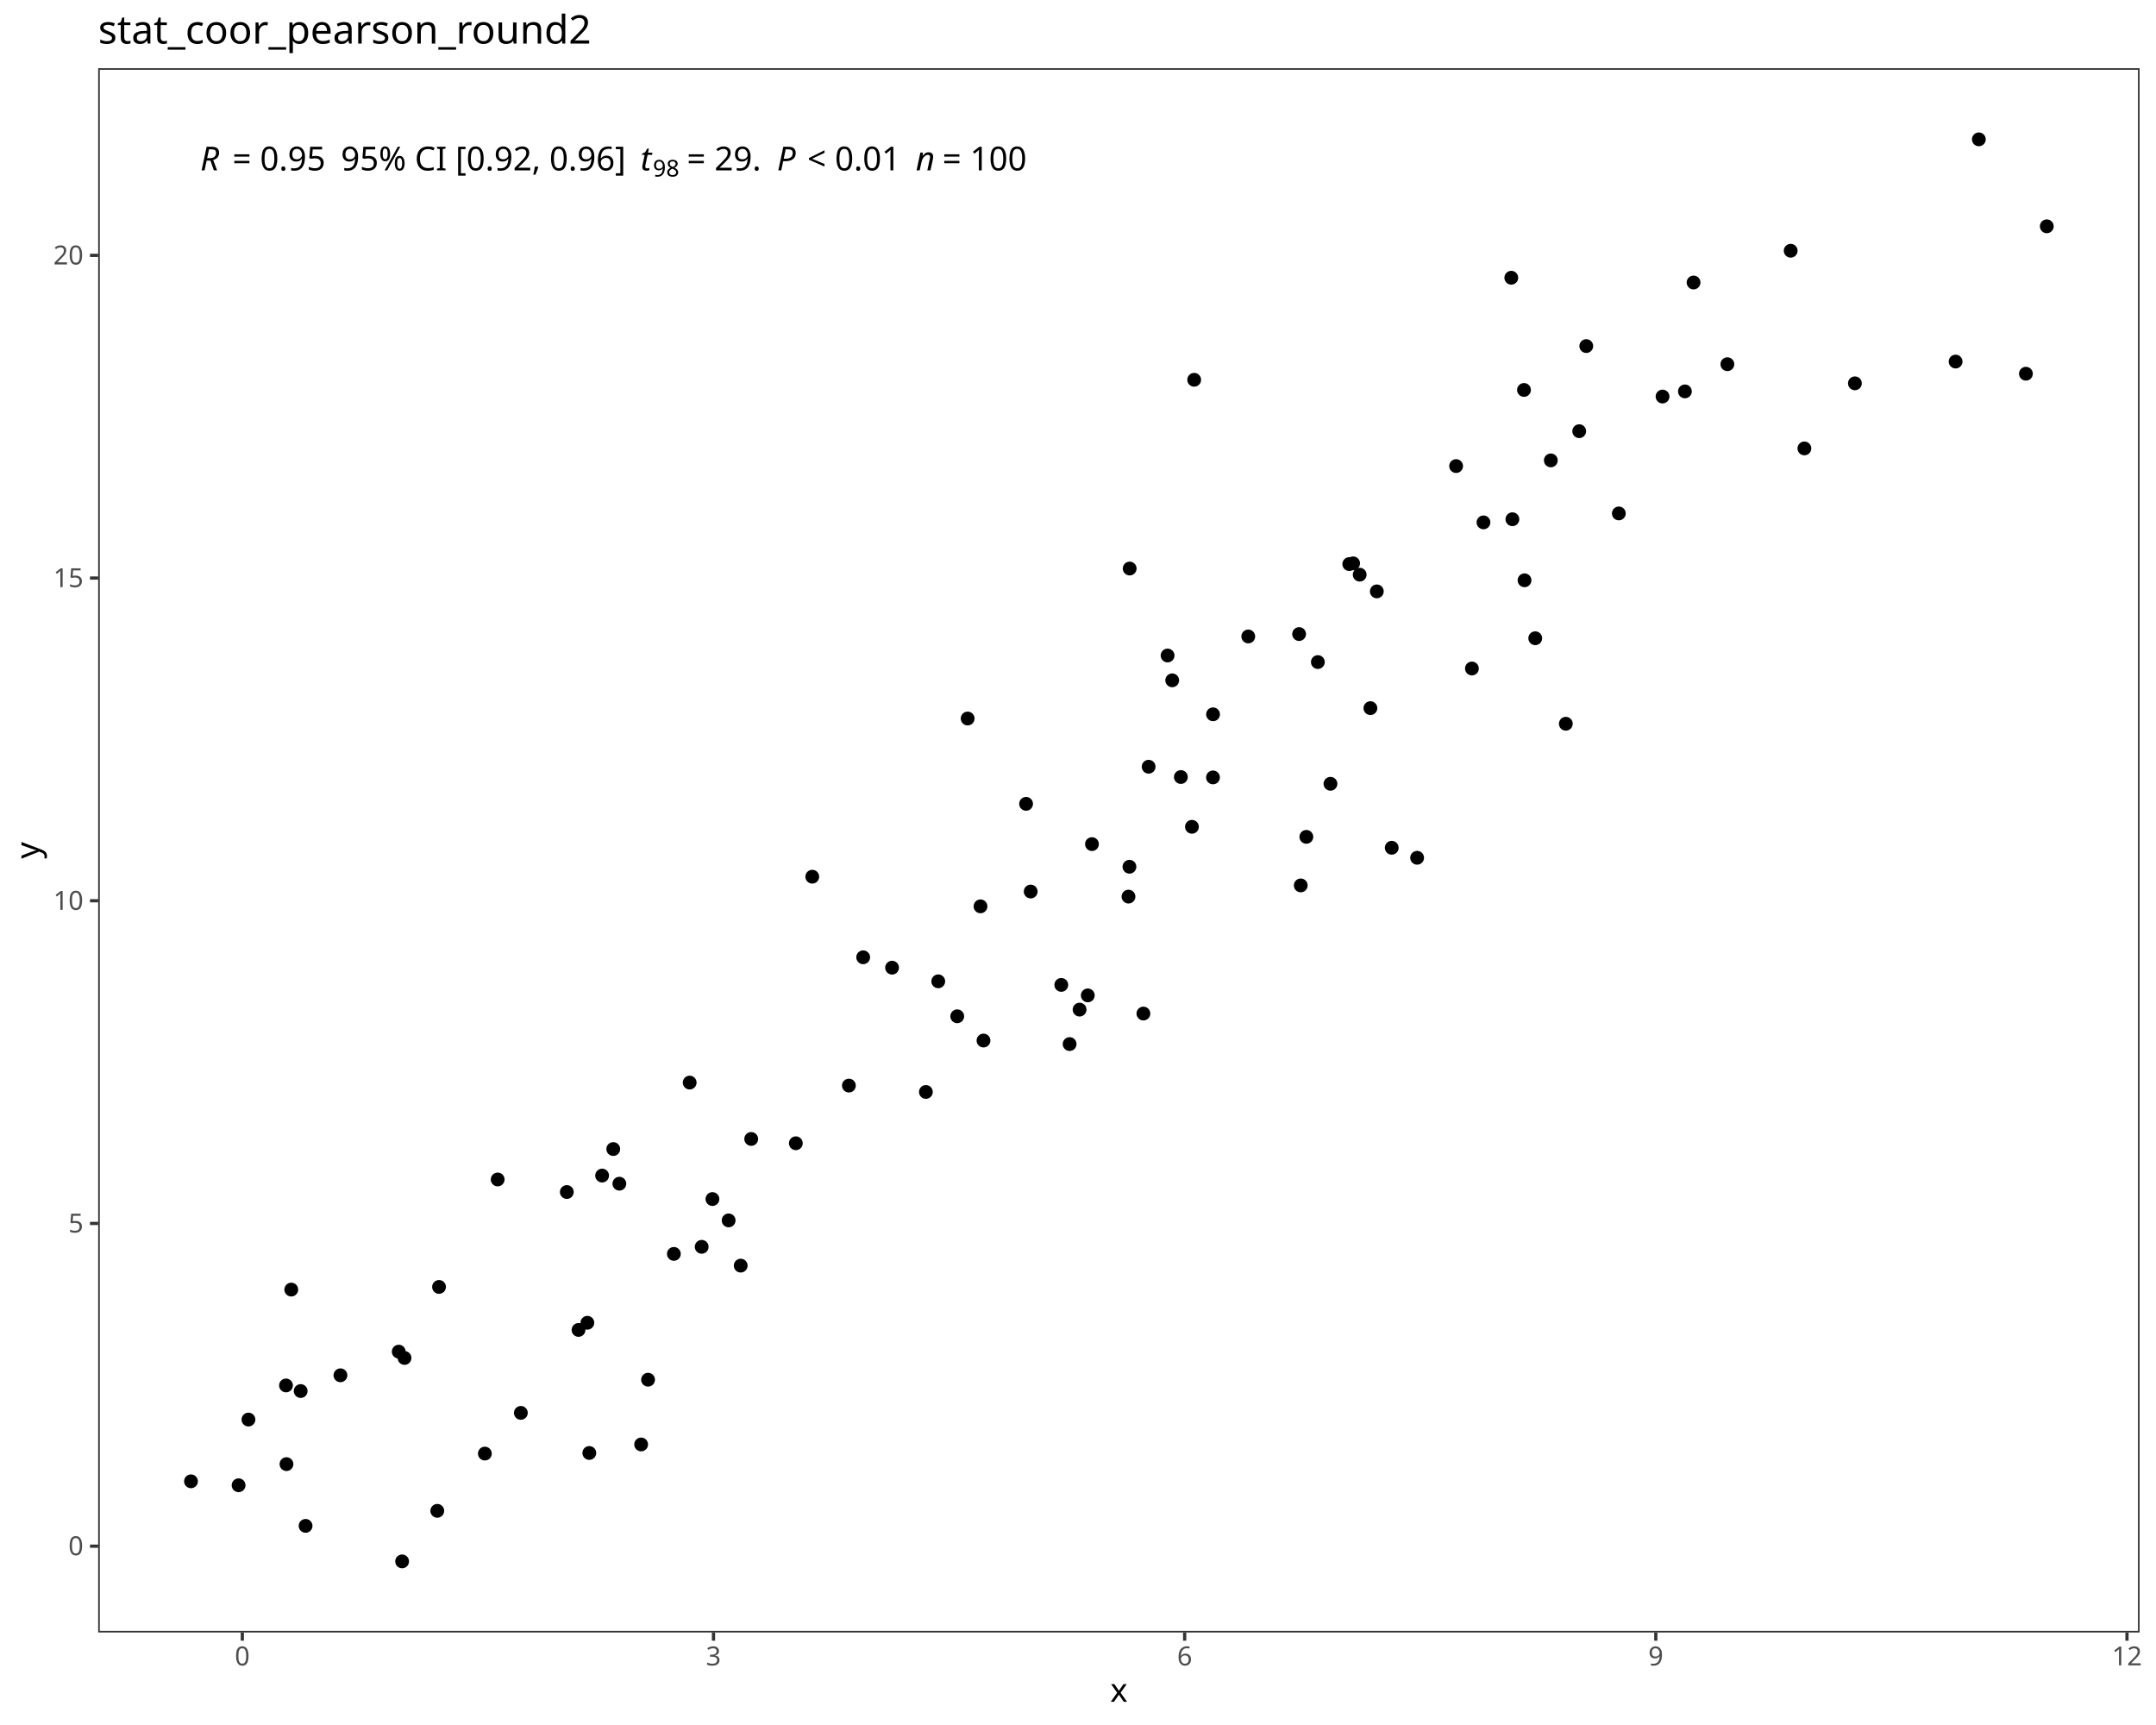
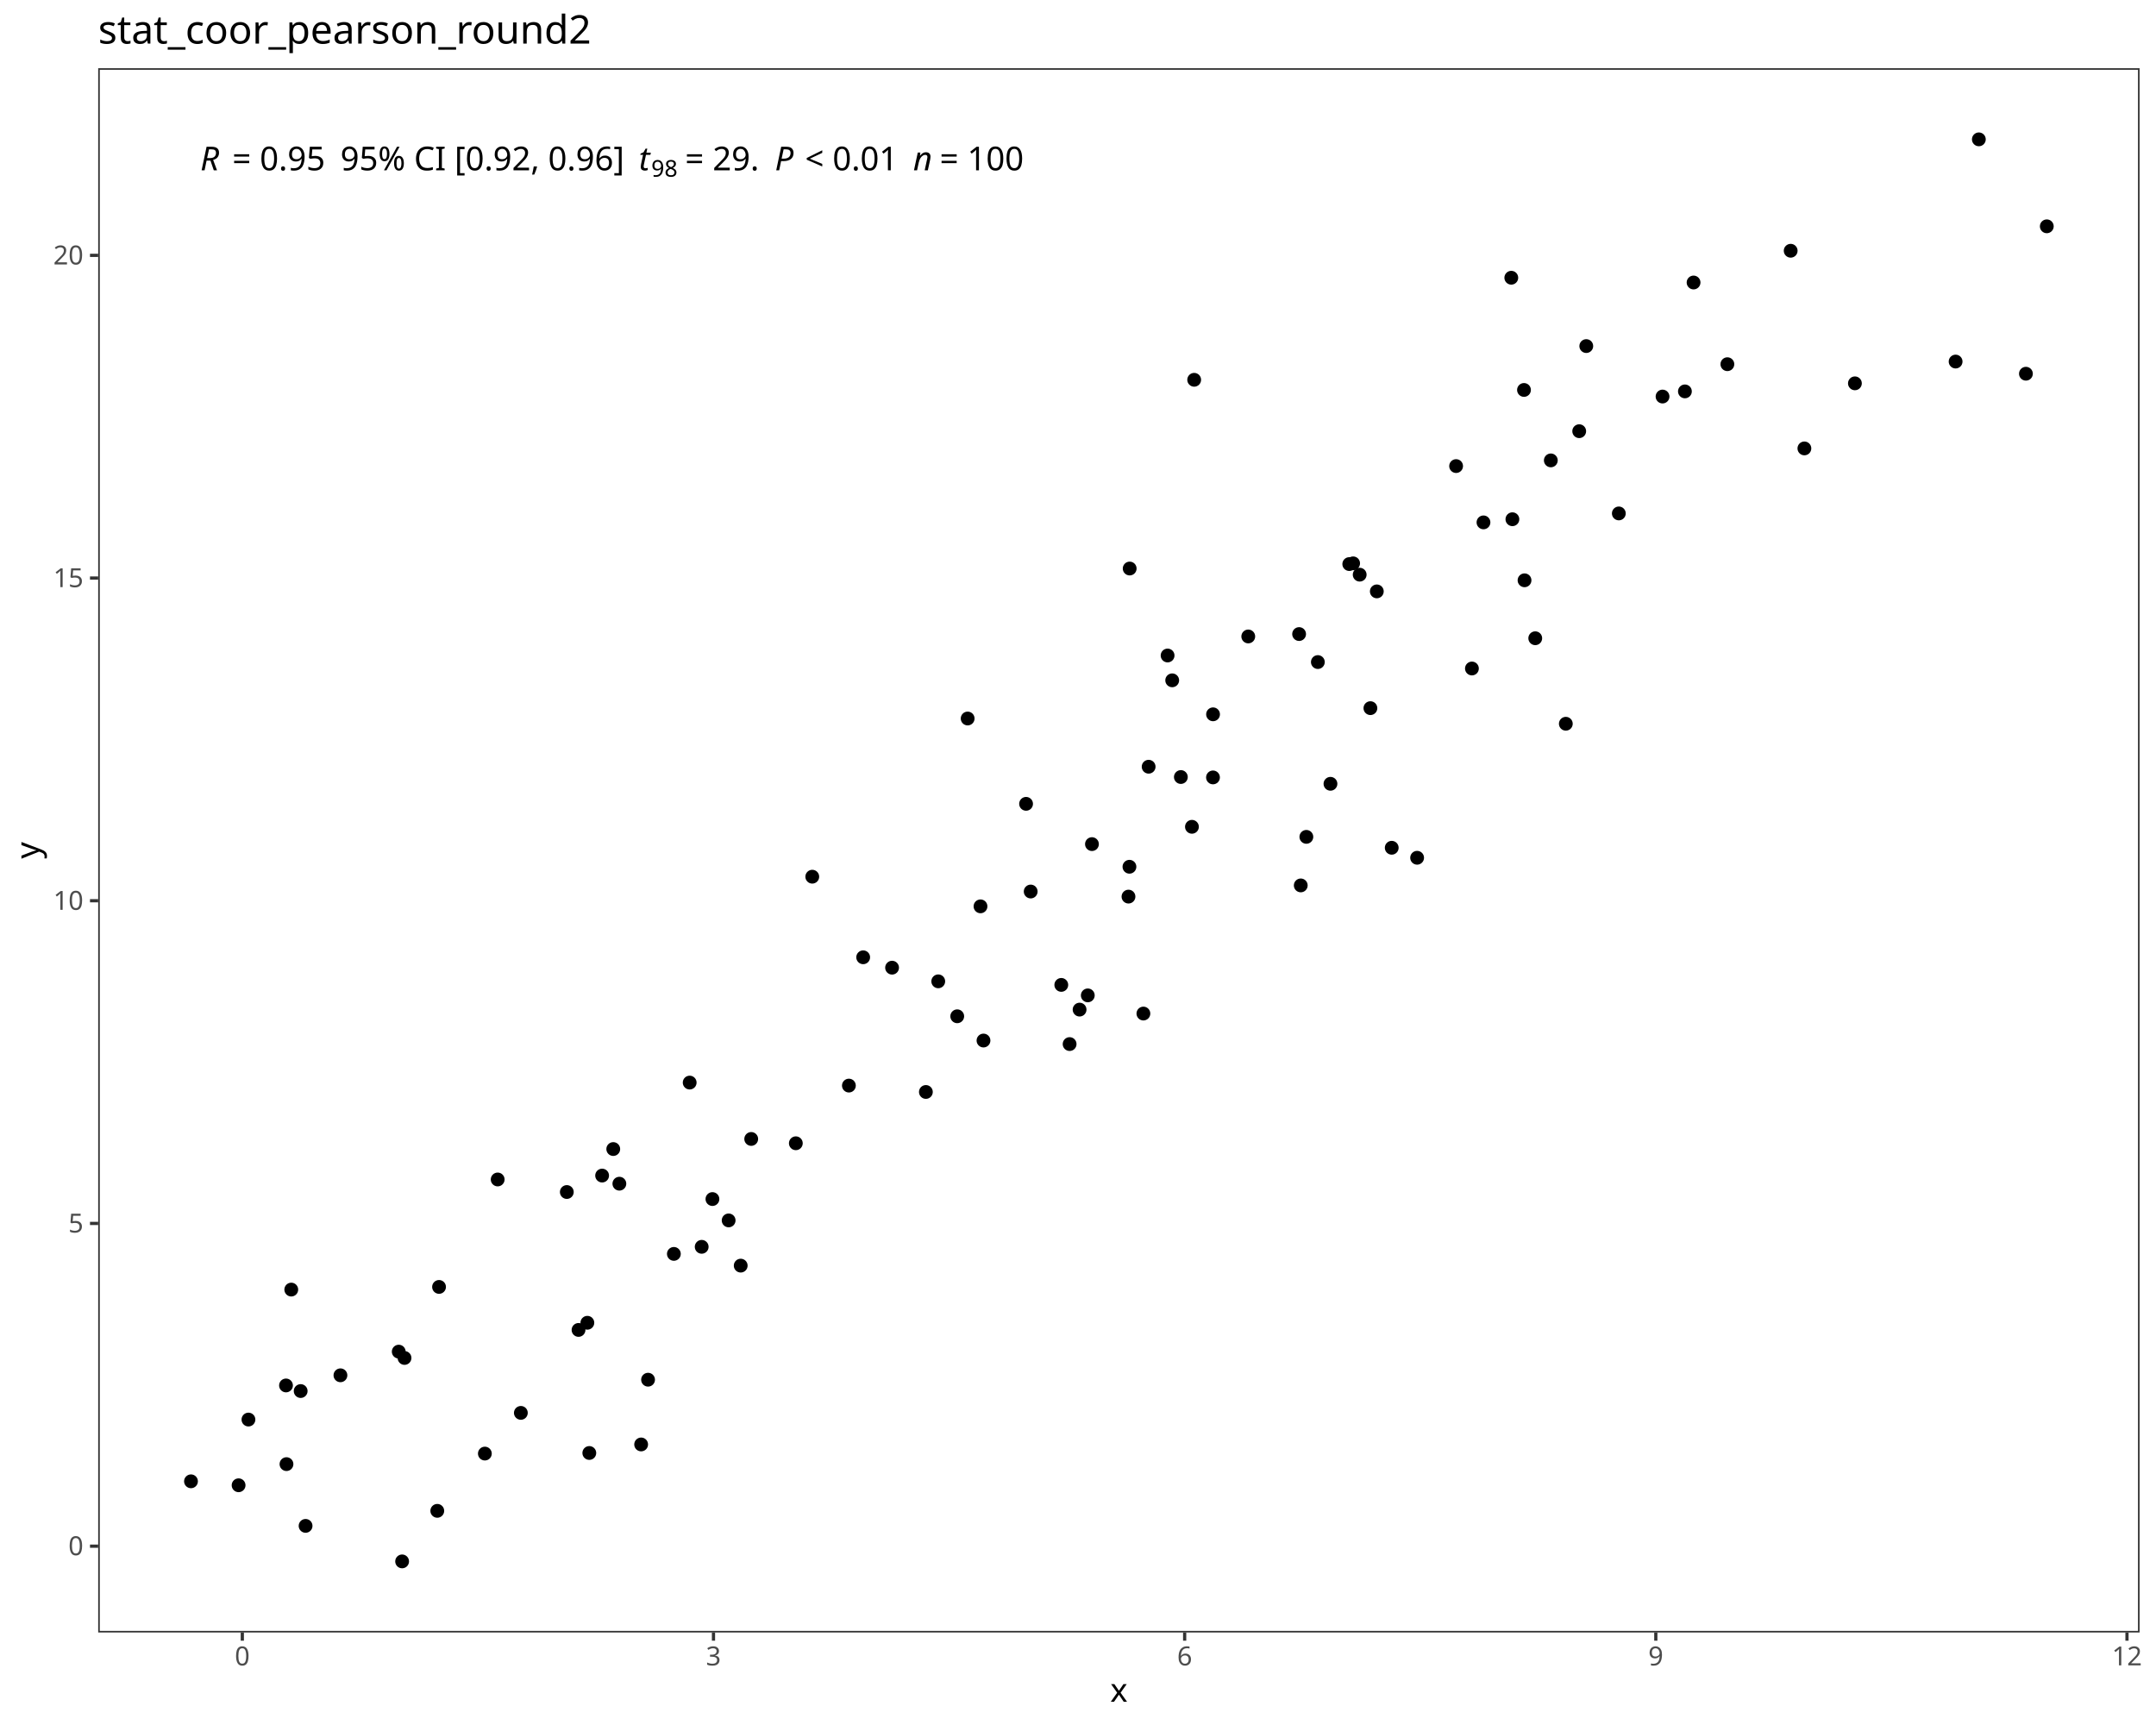
<svg xmlns="http://www.w3.org/2000/svg" class="svglite" data-engine-version="2.0" width="720.00pt" height="576.00pt" viewBox="0 0 720.00 576.00">
  <defs>
    <style type="text/css">
    .svglite line, .svglite polyline, .svglite polygon, .svglite path, .svglite rect, .svglite circle {
      fill: none;
      stroke: #000000;
      stroke-linecap: round;
      stroke-linejoin: round;
      stroke-miterlimit: 10.00;
    }
  </style>
  </defs>
  <rect width="100%" height="100%" style="stroke: none; fill: #FFFFFF;" />
  <defs>
    <clipPath id="cpMC4wMHw3MjAuMDB8MC4wMHw1NzYuMDA=">
      <rect x="0.00" y="0.00" width="720.00" height="576.00" />
    </clipPath>
  </defs>
  <g clip-path="url(#cpMC4wMHw3MjAuMDB8MC4wMHw1NzYuMDA=)">
    <rect x="0.00" y="0.00" width="720.00" height="576.00" style="stroke-width: 1.07; stroke: #FFFFFF; fill: #FFFFFF;" />
  </g>
  <defs>
    <clipPath id="cpMzIuNzl8NzE0LjUyfDIyLjc4fDU0NS4xMQ==">
      <rect x="32.79" y="22.78" width="681.73" height="522.33" />
    </clipPath>
  </defs>
  <g clip-path="url(#cpMzIuNzl8NzE0LjUyfDIyLjc4fDU0NS4xMQ==)">
    <rect x="32.79" y="22.78" width="681.73" height="522.33" style="stroke-width: 1.07; stroke: none; fill: #FFFFFF;" />
    <circle cx="63.78" cy="494.63" r="1.95" style="stroke-width: 0.71; fill: #000000;" />
    <circle cx="79.68" cy="495.95" r="1.95" style="stroke-width: 0.71; fill: #000000;" />
    <circle cx="134.29" cy="521.37" r="1.95" style="stroke-width: 0.71; fill: #000000;" />
    <circle cx="146.03" cy="504.49" r="1.95" style="stroke-width: 0.71; fill: #000000;" />
    <circle cx="100.41" cy="464.49" r="1.95" style="stroke-width: 0.71; fill: #000000;" />
    <circle cx="196.80" cy="485.17" r="1.95" style="stroke-width: 0.71; fill: #000000;" />
    <circle cx="102.05" cy="509.51" r="1.95" style="stroke-width: 0.71; fill: #000000;" />
    <circle cx="133.16" cy="451.33" r="1.95" style="stroke-width: 0.71; fill: #000000;" />
    <circle cx="193.20" cy="444.08" r="1.95" style="stroke-width: 0.71; fill: #000000;" />
    <circle cx="95.67" cy="488.89" r="1.95" style="stroke-width: 0.71; fill: #000000;" />
    <circle cx="135.09" cy="453.44" r="1.95" style="stroke-width: 0.71; fill: #000000;" />
    <circle cx="161.92" cy="485.37" r="1.95" style="stroke-width: 0.71; fill: #000000;" />
    <circle cx="82.97" cy="474.01" r="1.95" style="stroke-width: 0.71; fill: #000000;" />
    <circle cx="214.11" cy="482.32" r="1.95" style="stroke-width: 0.71; fill: #000000;" />
    <circle cx="95.51" cy="462.62" r="1.95" style="stroke-width: 0.71; fill: #000000;" />
    <circle cx="247.36" cy="422.61" r="1.95" style="stroke-width: 0.71; fill: #000000;" />
    <circle cx="173.94" cy="471.78" r="1.95" style="stroke-width: 0.71; fill: #000000;" />
    <circle cx="113.69" cy="459.23" r="1.95" style="stroke-width: 0.71; fill: #000000;" />
    <circle cx="97.27" cy="430.61" r="1.95" style="stroke-width: 0.71; fill: #000000;" />
    <circle cx="146.62" cy="429.72" r="1.95" style="stroke-width: 0.71; fill: #000000;" />
    <circle cx="216.42" cy="460.70" r="1.95" style="stroke-width: 0.71; fill: #000000;" />
    <circle cx="196.15" cy="441.69" r="1.95" style="stroke-width: 0.71; fill: #000000;" />
    <circle cx="201.08" cy="392.54" r="1.95" style="stroke-width: 0.71; fill: #000000;" />
    <circle cx="237.92" cy="400.38" r="1.95" style="stroke-width: 0.71; fill: #000000;" />
    <circle cx="206.84" cy="395.25" r="1.95" style="stroke-width: 0.71; fill: #000000;" />
    <circle cx="204.80" cy="383.68" r="1.95" style="stroke-width: 0.71; fill: #000000;" />
    <circle cx="225.04" cy="418.69" r="1.95" style="stroke-width: 0.71; fill: #000000;" />
    <circle cx="243.33" cy="407.51" r="1.95" style="stroke-width: 0.71; fill: #000000;" />
    <circle cx="189.29" cy="398.03" r="1.95" style="stroke-width: 0.71; fill: #000000;" />
    <circle cx="166.20" cy="393.84" r="1.95" style="stroke-width: 0.71; fill: #000000;" />
    <circle cx="250.87" cy="380.31" r="1.95" style="stroke-width: 0.71; fill: #000000;" />
    <circle cx="283.49" cy="362.49" r="1.95" style="stroke-width: 0.71; fill: #000000;" />
    <circle cx="313.33" cy="327.68" r="1.95" style="stroke-width: 0.71; fill: #000000;" />
    <circle cx="234.33" cy="416.33" r="1.95" style="stroke-width: 0.71; fill: #000000;" />
    <circle cx="309.20" cy="364.62" r="1.95" style="stroke-width: 0.71; fill: #000000;" />
    <circle cx="230.32" cy="361.49" r="1.95" style="stroke-width: 0.71; fill: #000000;" />
    <circle cx="265.77" cy="381.75" r="1.95" style="stroke-width: 0.71; fill: #000000;" />
    <circle cx="319.67" cy="339.35" r="1.95" style="stroke-width: 0.71; fill: #000000;" />
    <circle cx="297.91" cy="323.12" r="1.95" style="stroke-width: 0.71; fill: #000000;" />
    <circle cx="357.20" cy="348.63" r="1.95" style="stroke-width: 0.71; fill: #000000;" />
    <circle cx="288.26" cy="319.65" r="1.95" style="stroke-width: 0.71; fill: #000000;" />
    <circle cx="363.27" cy="332.37" r="1.95" style="stroke-width: 0.71; fill: #000000;" />
    <circle cx="328.44" cy="347.45" r="1.95" style="stroke-width: 0.71; fill: #000000;" />
    <circle cx="271.26" cy="292.74" r="1.95" style="stroke-width: 0.71; fill: #000000;" />
    <circle cx="354.42" cy="328.87" r="1.95" style="stroke-width: 0.71; fill: #000000;" />
    <circle cx="327.44" cy="302.64" r="1.95" style="stroke-width: 0.71; fill: #000000;" />
    <circle cx="381.84" cy="338.44" r="1.95" style="stroke-width: 0.71; fill: #000000;" />
    <circle cx="376.86" cy="299.39" r="1.95" style="stroke-width: 0.71; fill: #000000;" />
    <circle cx="342.66" cy="268.41" r="1.95" style="stroke-width: 0.71; fill: #000000;" />
    <circle cx="344.20" cy="297.69" r="1.95" style="stroke-width: 0.71; fill: #000000;" />
    <circle cx="360.53" cy="337.12" r="1.95" style="stroke-width: 0.71; fill: #000000;" />
    <circle cx="364.66" cy="281.86" r="1.95" style="stroke-width: 0.71; fill: #000000;" />
    <circle cx="436.26" cy="279.44" r="1.95" style="stroke-width: 0.71; fill: #000000;" />
    <circle cx="473.25" cy="286.42" r="1.95" style="stroke-width: 0.71; fill: #000000;" />
    <circle cx="377.18" cy="289.42" r="1.95" style="stroke-width: 0.71; fill: #000000;" />
    <circle cx="464.77" cy="283.08" r="1.95" style="stroke-width: 0.71; fill: #000000;" />
    <circle cx="434.39" cy="295.65" r="1.95" style="stroke-width: 0.71; fill: #000000;" />
    <circle cx="323.15" cy="239.92" r="1.95" style="stroke-width: 0.71; fill: #000000;" />
    <circle cx="444.31" cy="261.72" r="1.95" style="stroke-width: 0.71; fill: #000000;" />
    <circle cx="398.05" cy="276.08" r="1.95" style="stroke-width: 0.71; fill: #000000;" />
    <circle cx="394.35" cy="259.46" r="1.95" style="stroke-width: 0.71; fill: #000000;" />
    <circle cx="405.10" cy="238.52" r="1.95" style="stroke-width: 0.71; fill: #000000;" />
    <circle cx="383.59" cy="256.02" r="1.95" style="stroke-width: 0.71; fill: #000000;" />
    <circle cx="459.79" cy="197.47" r="1.95" style="stroke-width: 0.71; fill: #000000;" />
    <circle cx="416.86" cy="212.52" r="1.95" style="stroke-width: 0.71; fill: #000000;" />
    <circle cx="405.08" cy="259.59" r="1.95" style="stroke-width: 0.71; fill: #000000;" />
    <circle cx="391.46" cy="227.17" r="1.95" style="stroke-width: 0.71; fill: #000000;" />
    <circle cx="440.10" cy="221.07" r="1.95" style="stroke-width: 0.71; fill: #000000;" />
    <circle cx="454.07" cy="191.89" r="1.95" style="stroke-width: 0.71; fill: #000000;" />
    <circle cx="457.65" cy="236.46" r="1.95" style="stroke-width: 0.71; fill: #000000;" />
    <circle cx="491.55" cy="223.22" r="1.95" style="stroke-width: 0.71; fill: #000000;" />
    <circle cx="389.92" cy="218.88" r="1.95" style="stroke-width: 0.71; fill: #000000;" />
    <circle cx="433.84" cy="211.72" r="1.95" style="stroke-width: 0.71; fill: #000000;" />
    <circle cx="509.12" cy="193.77" r="1.95" style="stroke-width: 0.71; fill: #000000;" />
    <circle cx="522.91" cy="241.67" r="1.95" style="stroke-width: 0.71; fill: #000000;" />
    <circle cx="450.59" cy="188.35" r="1.95" style="stroke-width: 0.71; fill: #000000;" />
    <circle cx="495.41" cy="174.43" r="1.95" style="stroke-width: 0.71; fill: #000000;" />
    <circle cx="512.70" cy="213.12" r="1.95" style="stroke-width: 0.71; fill: #000000;" />
    <circle cx="505.07" cy="173.38" r="1.95" style="stroke-width: 0.71; fill: #000000;" />
    <circle cx="451.88" cy="188.11" r="1.95" style="stroke-width: 0.71; fill: #000000;" />
    <circle cx="377.26" cy="189.84" r="1.95" style="stroke-width: 0.71; fill: #000000;" />
    <circle cx="540.61" cy="171.44" r="1.95" style="stroke-width: 0.71; fill: #000000;" />
    <circle cx="517.90" cy="153.73" r="1.95" style="stroke-width: 0.71; fill: #000000;" />
    <circle cx="619.45" cy="128.00" r="1.95" style="stroke-width: 0.71; fill: #000000;" />
    <circle cx="398.80" cy="126.82" r="1.95" style="stroke-width: 0.71; fill: #000000;" />
    <circle cx="562.68" cy="130.69" r="1.95" style="stroke-width: 0.71; fill: #000000;" />
    <circle cx="602.58" cy="149.73" r="1.95" style="stroke-width: 0.71; fill: #000000;" />
    <circle cx="486.27" cy="155.63" r="1.95" style="stroke-width: 0.71; fill: #000000;" />
    <circle cx="529.74" cy="115.56" r="1.95" style="stroke-width: 0.71; fill: #000000;" />
    <circle cx="555.21" cy="132.41" r="1.95" style="stroke-width: 0.71; fill: #000000;" />
    <circle cx="527.38" cy="143.98" r="1.95" style="stroke-width: 0.71; fill: #000000;" />
    <circle cx="508.94" cy="130.21" r="1.95" style="stroke-width: 0.71; fill: #000000;" />
    <circle cx="576.86" cy="121.61" r="1.95" style="stroke-width: 0.71; fill: #000000;" />
    <circle cx="565.57" cy="94.33" r="1.95" style="stroke-width: 0.71; fill: #000000;" />
    <circle cx="676.56" cy="124.79" r="1.95" style="stroke-width: 0.71; fill: #000000;" />
    <circle cx="653.08" cy="120.73" r="1.95" style="stroke-width: 0.71; fill: #000000;" />
    <circle cx="504.70" cy="92.74" r="1.95" style="stroke-width: 0.71; fill: #000000;" />
    <circle cx="683.53" cy="75.57" r="1.95" style="stroke-width: 0.71; fill: #000000;" />
    <circle cx="598.00" cy="83.73" r="1.95" style="stroke-width: 0.71; fill: #000000;" />
    <circle cx="660.84" cy="46.53" r="1.95" style="stroke-width: 0.71; fill: #000000;" />
-     <text x="66.88" y="56.90" style="font-size: 11.04px; font-style: italic; font-family: sans;" textLength="7.98px" lengthAdjust="spacingAndGlyphs">R</text>
-     <text x="74.86" y="56.90" style="font-size: 11.04px; font-family: sans;" textLength="2.76px" lengthAdjust="spacingAndGlyphs"> </text>
-     <text x="77.62" y="56.90" style="font-size: 11.04px; font-family: sans;" textLength="6.45px" lengthAdjust="spacingAndGlyphs">=</text>
-     <text x="84.07" y="56.90" style="font-size: 11.04px; font-family: sans;" textLength="2.76px" lengthAdjust="spacingAndGlyphs"> </text>
-     <text x="86.83" y="56.90" style="font-size: 11.04px; font-family: sans;" textLength="21.49px" lengthAdjust="spacingAndGlyphs">0.95</text>
-     <text x="108.32" y="56.90" style="font-size: 11.04px; font-family: sans;" textLength="2.76px" lengthAdjust="spacingAndGlyphs"> </text>
-     <text x="111.08" y="56.90" style="font-size: 11.04px; font-family: sans;" textLength="2.76px" lengthAdjust="spacingAndGlyphs"> </text>
-     <text x="113.84" y="56.90" style="font-size: 11.04px; font-family: sans;" textLength="94.52px" lengthAdjust="spacingAndGlyphs">95% CI [0.92, 0.96]</text>
-     <text x="208.36" y="56.90" style="font-size: 11.04px; font-family: sans;" textLength="2.76px" lengthAdjust="spacingAndGlyphs"> </text>
-     <text x="211.12" y="56.90" style="font-size: 11.04px; font-family: sans;" textLength="2.76px" lengthAdjust="spacingAndGlyphs"> </text>
-     <text x="213.88" y="56.90" style="font-size: 11.04px; font-style: italic; font-family: sans;" textLength="3.07px" lengthAdjust="spacingAndGlyphs">t</text>
-     <text x="218.02" y="58.94" style="font-size: 7.73px; font-family: sans;" textLength="8.60px" lengthAdjust="spacingAndGlyphs">98</text>
-     <text x="226.62" y="56.90" style="font-size: 11.04px; font-family: sans;" textLength="2.76px" lengthAdjust="spacingAndGlyphs"> </text>
-     <text x="229.38" y="56.90" style="font-size: 11.04px; font-family: sans;" textLength="6.45px" lengthAdjust="spacingAndGlyphs">=</text>
-     <text x="235.83" y="56.90" style="font-size: 11.04px; font-family: sans;" textLength="2.76px" lengthAdjust="spacingAndGlyphs"> </text>
-     <text x="238.59" y="56.90" style="font-size: 11.04px; font-family: sans;" textLength="15.35px" lengthAdjust="spacingAndGlyphs">29.</text>
-     <text x="253.94" y="56.90" style="font-size: 11.04px; font-family: sans;" textLength="2.76px" lengthAdjust="spacingAndGlyphs"> </text>
-     <text x="256.70" y="56.90" style="font-size: 11.04px; font-family: sans;" textLength="2.76px" lengthAdjust="spacingAndGlyphs"> </text>
-     <text x="259.46" y="56.90" style="font-size: 11.04px; font-style: italic; font-family: sans;" textLength="7.37px" lengthAdjust="spacingAndGlyphs">P</text>
-     <text x="266.83" y="56.90" style="font-size: 11.04px; font-family: sans;" textLength="2.76px" lengthAdjust="spacingAndGlyphs"> </text>
-     <text x="269.59" y="56.90" style="font-size: 11.04px; font-family: sans;" textLength="6.45px" lengthAdjust="spacingAndGlyphs">&lt;</text>
-     <text x="276.04" y="56.90" style="font-size: 11.04px; font-family: sans;" textLength="2.76px" lengthAdjust="spacingAndGlyphs"> </text>
-     <text x="278.81" y="56.90" style="font-size: 11.04px; font-family: sans;" textLength="21.49px" lengthAdjust="spacingAndGlyphs">0.01</text>
-     <text x="300.29" y="56.90" style="font-size: 11.04px; font-family: sans;" textLength="2.76px" lengthAdjust="spacingAndGlyphs"> </text>
-     <text x="303.05" y="56.90" style="font-size: 11.04px; font-family: sans;" textLength="2.76px" lengthAdjust="spacingAndGlyphs"> </text>
-     <text x="305.82" y="56.90" style="font-size: 11.04px; font-style: italic; font-family: sans;" textLength="6.14px" lengthAdjust="spacingAndGlyphs">n</text>
-     <text x="311.96" y="56.90" style="font-size: 11.04px; font-family: sans;" textLength="2.76px" lengthAdjust="spacingAndGlyphs"> </text>
-     <text x="314.72" y="56.90" style="font-size: 11.04px; font-family: sans;" textLength="6.45px" lengthAdjust="spacingAndGlyphs">=</text>
-     <text x="321.17" y="56.90" style="font-size: 11.04px; font-family: sans;" textLength="2.76px" lengthAdjust="spacingAndGlyphs"> </text>
-     <text x="323.93" y="56.90" style="font-size: 11.04px; font-family: sans;" textLength="18.42px" lengthAdjust="spacingAndGlyphs">100</text>
+     <text x="66.88" y="56.87" style="font-size: 11.00px; font-style: italic; font-family: sans;" textLength="7.95px" lengthAdjust="spacingAndGlyphs">R</text>
+     <text x="74.83" y="56.87" style="font-size: 11.00px; font-family: sans;" textLength="2.75px" lengthAdjust="spacingAndGlyphs"> </text>
+     <text x="77.58" y="56.87" style="font-size: 11.00px; font-family: sans;" textLength="6.43px" lengthAdjust="spacingAndGlyphs">=</text>
+     <text x="84.01" y="56.87" style="font-size: 11.00px; font-family: sans;" textLength="2.75px" lengthAdjust="spacingAndGlyphs"> </text>
+     <text x="86.76" y="56.87" style="font-size: 11.00px; font-family: sans;" textLength="21.41px" lengthAdjust="spacingAndGlyphs">0.95</text>
+     <text x="108.17" y="56.87" style="font-size: 11.00px; font-family: sans;" textLength="2.75px" lengthAdjust="spacingAndGlyphs"> </text>
+     <text x="110.92" y="56.87" style="font-size: 11.00px; font-family: sans;" textLength="2.75px" lengthAdjust="spacingAndGlyphs"> </text>
+     <text x="113.67" y="56.87" style="font-size: 11.00px; font-family: sans;" textLength="94.18px" lengthAdjust="spacingAndGlyphs">95% CI [0.92, 0.96]</text>
+     <text x="207.85" y="56.87" style="font-size: 11.00px; font-family: sans;" textLength="2.75px" lengthAdjust="spacingAndGlyphs"> </text>
+     <text x="210.60" y="56.87" style="font-size: 11.00px; font-family: sans;" textLength="2.75px" lengthAdjust="spacingAndGlyphs"> </text>
+     <text x="213.35" y="56.87" style="font-size: 11.00px; font-style: italic; font-family: sans;" textLength="3.06px" lengthAdjust="spacingAndGlyphs">t</text>
+     <text x="217.48" y="58.99" style="font-size: 7.70px; font-family: sans;" textLength="8.57px" lengthAdjust="spacingAndGlyphs">98</text>
+     <text x="226.04" y="56.87" style="font-size: 11.00px; font-family: sans;" textLength="2.75px" lengthAdjust="spacingAndGlyphs"> </text>
+     <text x="228.79" y="56.87" style="font-size: 11.00px; font-family: sans;" textLength="6.43px" lengthAdjust="spacingAndGlyphs">=</text>
+     <text x="235.22" y="56.87" style="font-size: 11.00px; font-family: sans;" textLength="2.75px" lengthAdjust="spacingAndGlyphs"> </text>
+     <text x="237.98" y="56.87" style="font-size: 11.00px; font-family: sans;" textLength="15.29px" lengthAdjust="spacingAndGlyphs">29.</text>
+     <text x="253.27" y="56.87" style="font-size: 11.00px; font-family: sans;" textLength="2.75px" lengthAdjust="spacingAndGlyphs"> </text>
+     <text x="256.02" y="56.87" style="font-size: 11.00px; font-family: sans;" textLength="2.75px" lengthAdjust="spacingAndGlyphs"> </text>
+     <text x="258.77" y="56.87" style="font-size: 11.00px; font-style: italic; font-family: sans;" textLength="7.34px" lengthAdjust="spacingAndGlyphs">P</text>
+     <text x="266.11" y="56.87" style="font-size: 11.00px; font-family: sans;" textLength="2.75px" lengthAdjust="spacingAndGlyphs"> </text>
+     <text x="268.86" y="56.87" style="font-size: 11.00px; font-family: sans;" textLength="6.43px" lengthAdjust="spacingAndGlyphs">&lt;</text>
+     <text x="275.29" y="56.87" style="font-size: 11.00px; font-family: sans;" textLength="2.75px" lengthAdjust="spacingAndGlyphs"> </text>
+     <text x="278.04" y="56.87" style="font-size: 11.00px; font-family: sans;" textLength="21.41px" lengthAdjust="spacingAndGlyphs">0.01</text>
+     <text x="299.45" y="56.87" style="font-size: 11.00px; font-family: sans;" textLength="2.75px" lengthAdjust="spacingAndGlyphs"> </text>
+     <text x="302.21" y="56.87" style="font-size: 11.00px; font-family: sans;" textLength="2.75px" lengthAdjust="spacingAndGlyphs"> </text>
+     <text x="304.96" y="56.87" style="font-size: 11.00px; font-style: italic; font-family: sans;" textLength="6.12px" lengthAdjust="spacingAndGlyphs">n</text>
+     <text x="311.08" y="56.87" style="font-size: 11.00px; font-family: sans;" textLength="2.75px" lengthAdjust="spacingAndGlyphs"> </text>
+     <text x="313.83" y="56.87" style="font-size: 11.00px; font-family: sans;" textLength="6.43px" lengthAdjust="spacingAndGlyphs">=</text>
+     <text x="320.26" y="56.87" style="font-size: 11.00px; font-family: sans;" textLength="2.75px" lengthAdjust="spacingAndGlyphs"> </text>
+     <text x="323.01" y="56.87" style="font-size: 11.00px; font-family: sans;" textLength="18.35px" lengthAdjust="spacingAndGlyphs">100</text>
    <rect x="32.79" y="22.78" width="681.73" height="522.33" style="stroke-width: 1.07; stroke: #333333;" />
  </g>
  <g clip-path="url(#cpMC4wMHw3MjAuMDB8MC4wMHw1NzYuMDA=)">
    <text x="27.86" y="519.30" text-anchor="end" style="font-size: 8.80px; fill: #4D4D4D; font-family: sans;" textLength="4.89px" lengthAdjust="spacingAndGlyphs">0</text>
    <text x="27.86" y="411.55" text-anchor="end" style="font-size: 8.80px; fill: #4D4D4D; font-family: sans;" textLength="4.89px" lengthAdjust="spacingAndGlyphs">5</text>
    <text x="27.86" y="303.80" text-anchor="end" style="font-size: 8.80px; fill: #4D4D4D; font-family: sans;" textLength="9.79px" lengthAdjust="spacingAndGlyphs">10</text>
    <text x="27.86" y="196.05" text-anchor="end" style="font-size: 8.80px; fill: #4D4D4D; font-family: sans;" textLength="9.79px" lengthAdjust="spacingAndGlyphs">15</text>
    <text x="27.86" y="88.30" text-anchor="end" style="font-size: 8.80px; fill: #4D4D4D; font-family: sans;" textLength="9.79px" lengthAdjust="spacingAndGlyphs">20</text>
    <polyline points="30.05,516.28 32.79,516.28 " style="stroke-width: 1.07; stroke: #333333; stroke-linecap: butt;" />
    <polyline points="30.05,408.52 32.79,408.52 " style="stroke-width: 1.07; stroke: #333333; stroke-linecap: butt;" />
    <polyline points="30.05,300.77 32.79,300.77 " style="stroke-width: 1.07; stroke: #333333; stroke-linecap: butt;" />
    <polyline points="30.05,193.02 32.79,193.02 " style="stroke-width: 1.07; stroke: #333333; stroke-linecap: butt;" />
    <polyline points="30.05,85.27 32.79,85.27 " style="stroke-width: 1.07; stroke: #333333; stroke-linecap: butt;" />
    <polyline points="80.92,547.85 80.92,545.11 " style="stroke-width: 1.07; stroke: #333333; stroke-linecap: butt;" />
    <polyline points="238.27,547.85 238.27,545.11 " style="stroke-width: 1.07; stroke: #333333; stroke-linecap: butt;" />
    <polyline points="395.62,547.85 395.62,545.11 " style="stroke-width: 1.07; stroke: #333333; stroke-linecap: butt;" />
    <polyline points="552.96,547.85 552.96,545.11 " style="stroke-width: 1.07; stroke: #333333; stroke-linecap: butt;" />
    <polyline points="710.31,547.85 710.31,545.11 " style="stroke-width: 1.07; stroke: #333333; stroke-linecap: butt;" />
    <text x="80.92" y="556.10" text-anchor="middle" style="font-size: 8.80px; fill: #4D4D4D; font-family: sans;" textLength="4.89px" lengthAdjust="spacingAndGlyphs">0</text>
    <text x="238.27" y="556.10" text-anchor="middle" style="font-size: 8.80px; fill: #4D4D4D; font-family: sans;" textLength="4.89px" lengthAdjust="spacingAndGlyphs">3</text>
    <text x="395.62" y="556.10" text-anchor="middle" style="font-size: 8.80px; fill: #4D4D4D; font-family: sans;" textLength="4.89px" lengthAdjust="spacingAndGlyphs">6</text>
    <text x="552.96" y="556.10" text-anchor="middle" style="font-size: 8.80px; fill: #4D4D4D; font-family: sans;" textLength="4.89px" lengthAdjust="spacingAndGlyphs">9</text>
    <text x="710.31" y="556.10" text-anchor="middle" style="font-size: 8.80px; fill: #4D4D4D; font-family: sans;" textLength="9.79px" lengthAdjust="spacingAndGlyphs">12</text>
    <text x="373.66" y="568.24" text-anchor="middle" style="font-size: 11.00px; font-family: sans;" textLength="5.50px" lengthAdjust="spacingAndGlyphs">x</text>
    <text transform="translate(13.05,283.95) rotate(-90)" text-anchor="middle" style="font-size: 11.00px; font-family: sans;" textLength="5.50px" lengthAdjust="spacingAndGlyphs">y</text>
    <text x="32.79" y="14.56" style="font-size: 13.20px; font-family: sans;" textLength="157.81px" lengthAdjust="spacingAndGlyphs">stat_coor_pearson_round2</text>
  </g>
</svg>
